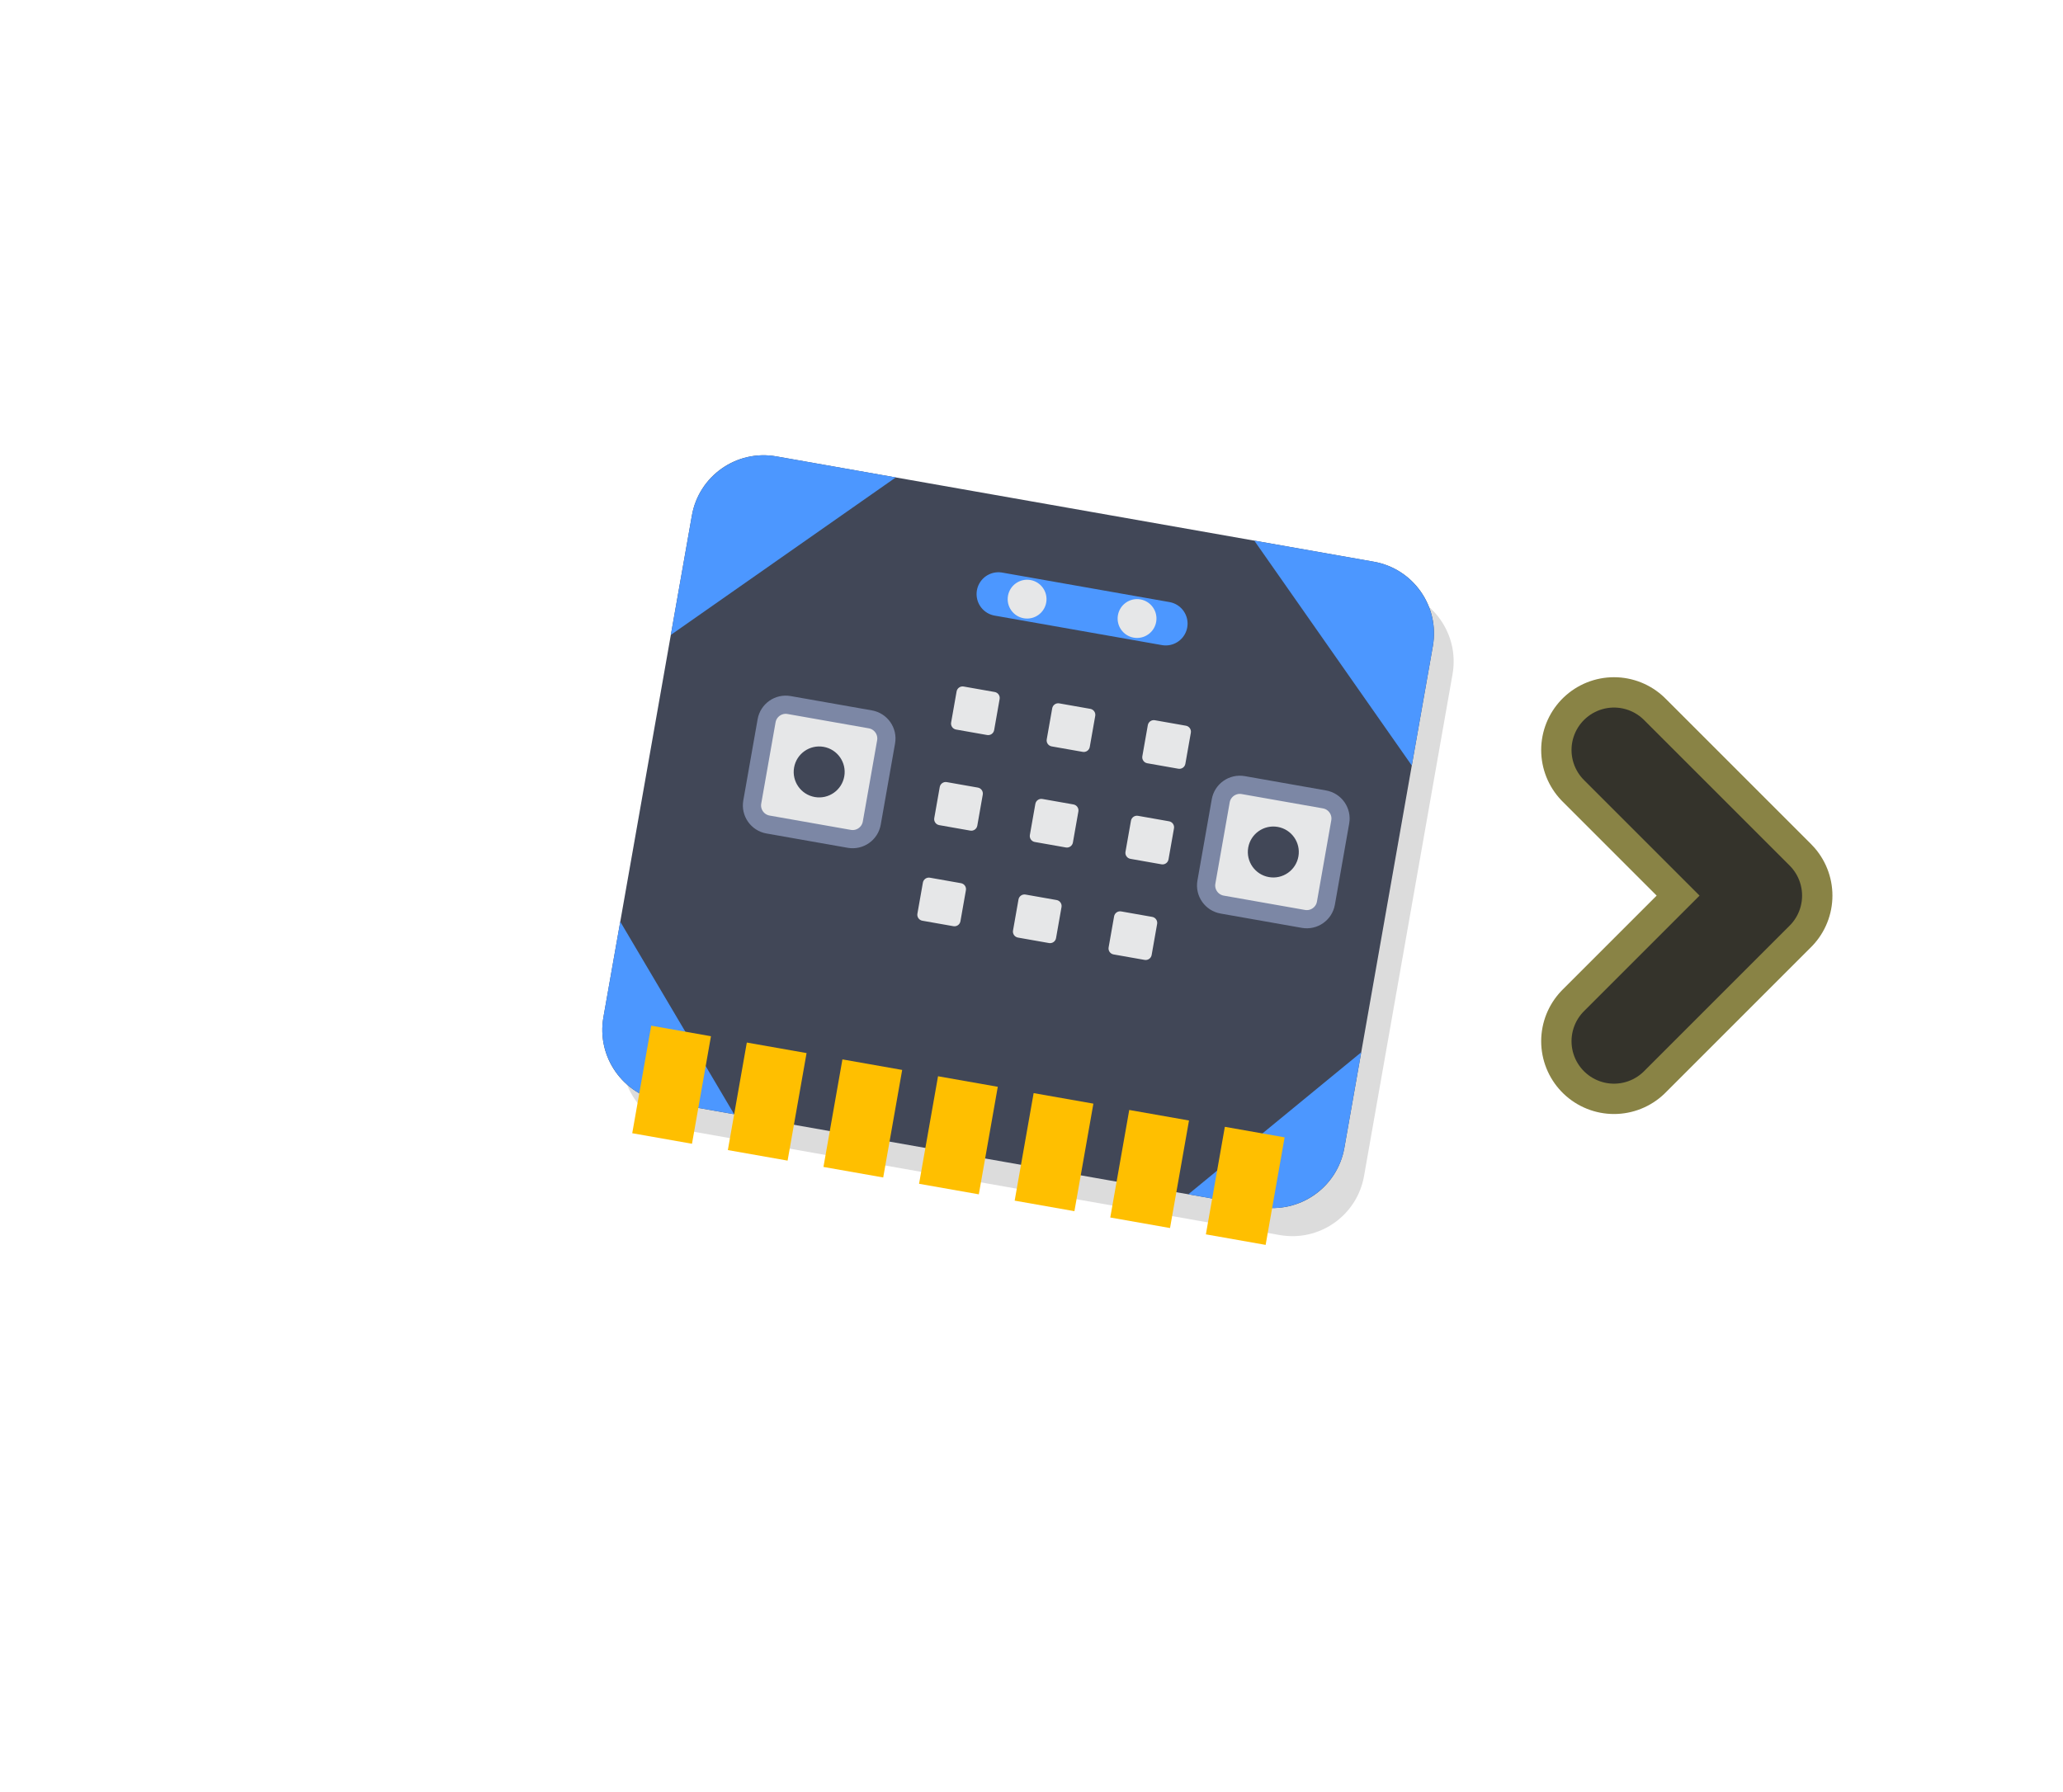
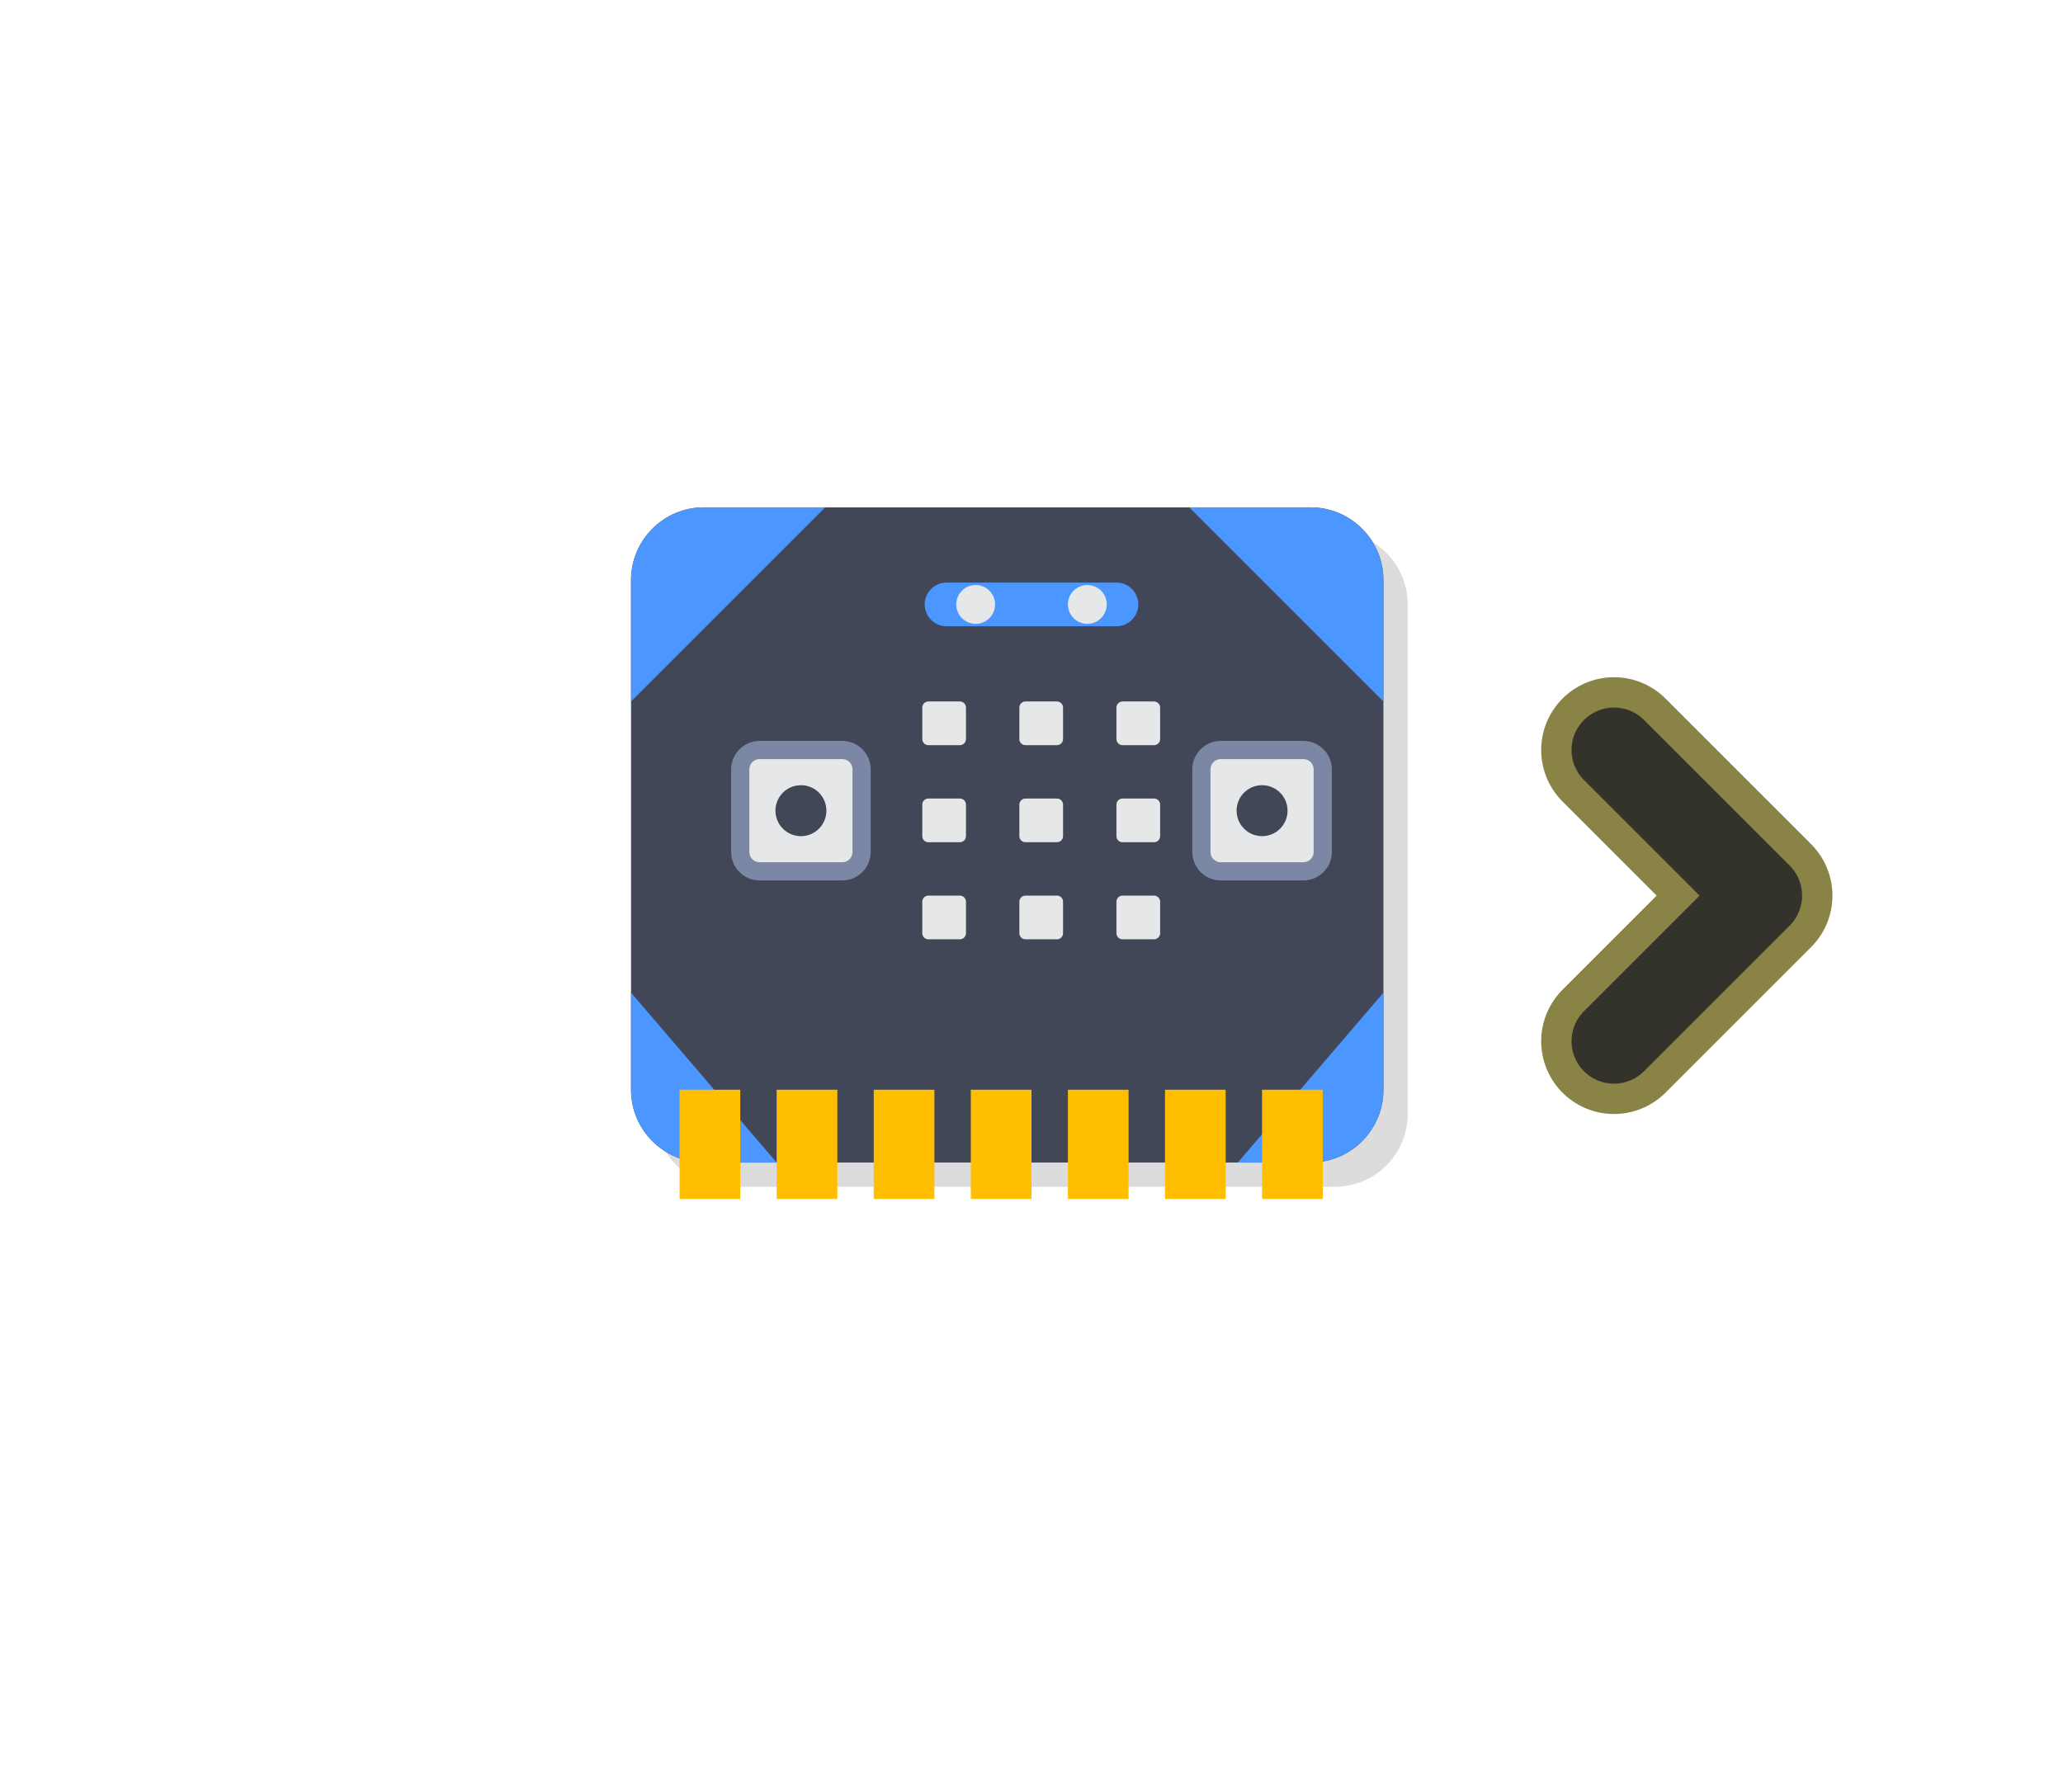
<svg xmlns="http://www.w3.org/2000/svg" width="76" height="66" viewBox="0 0 85 66">
-   <g transform="translate(42.5 33) rotate(10) translate(-42.5 -33)">
+   <g transform="translate(42.5 33) rotate(0) translate(-42.5 -33)">
    <rect x="27" y="18" width="31" height="27" rx="3" fill="#231f20" opacity="0.16" />
    <rect x="26" y="17" width="31" height="27" rx="3" fill="#414757" />
    <path d="M26 25v-5c0-1.65 1.35-3 3-3h5z" fill="#4c97ff" />
    <path d="M49 17h5c1.65 0 3 1.35 3 3v5z" fill="#4c97ff" />
    <path d="M26 37l6 7h-3c-1.65 0-3-1.35-3-3z" fill="#4c97ff" />
    <path d="M57 37v4c0 1.65-1.35 3-3 3h-3z" fill="#4c97ff" />
    <rect x="30.5" y="27" width="5" height="5" rx="0.8" fill="#e6e7e8" stroke="#7c87a5" stroke-width="0.75" />
    <rect x="49.5" y="27" width="5" height="5" rx="0.8" fill="#e6e7e8" stroke="#7c87a5" stroke-width="0.75" />
    <circle cx="33" cy="29.5" r="1.05" fill="#414757" />
    <circle cx="52" cy="29.5" r="1.05" fill="#414757" />
    <g fill="#e6e7e8">
      <rect x="38" y="25" width="1.8" height="1.8" rx="0.25" />
      <rect x="42" y="25" width="1.8" height="1.8" rx="0.25" />
      <rect x="46" y="25" width="1.8" height="1.8" rx="0.25" />
      <rect x="38" y="29" width="1.8" height="1.8" rx="0.25" />
      <rect x="42" y="29" width="1.8" height="1.8" rx="0.25" />
      <rect x="46" y="29" width="1.8" height="1.8" rx="0.25" />
      <rect x="38" y="33" width="1.8" height="1.8" rx="0.25" />
      <rect x="42" y="33" width="1.8" height="1.8" rx="0.25" />
      <rect x="46" y="33" width="1.8" height="1.8" rx="0.25" />
    </g>
    <g fill="#ffbf00">
      <rect x="28" y="41" width="2.5" height="4.5" />
      <rect x="32" y="41" width="2.5" height="4.5" />
      <rect x="36" y="41" width="2.5" height="4.5" />
      <rect x="40" y="41" width="2.5" height="4.5" />
      <rect x="44" y="41" width="2.5" height="4.5" />
      <rect x="48" y="41" width="2.5" height="4.5" />
      <rect x="52" y="41" width="2.5" height="4.5" />
    </g>
    <path d="M39 21h7" stroke="#4c97ff" stroke-width="1.8" stroke-linecap="round" />
    <circle cx="40.2" cy="21" r="0.8" fill="#e6e7e8" />
    <circle cx="44.8" cy="21" r="0.8" fill="#e6e7e8" />
  </g>
  <path d="M66.5 27L72.5 33L66.5 39" fill="none" stroke="#898345" stroke-width="6" stroke-linecap="round" stroke-linejoin="round" />
  <path d="M66.5 27L72.5 33L66.5 39" fill="none" stroke="#34332b" stroke-width="3.5" stroke-linecap="round" stroke-linejoin="round" />
</svg>
